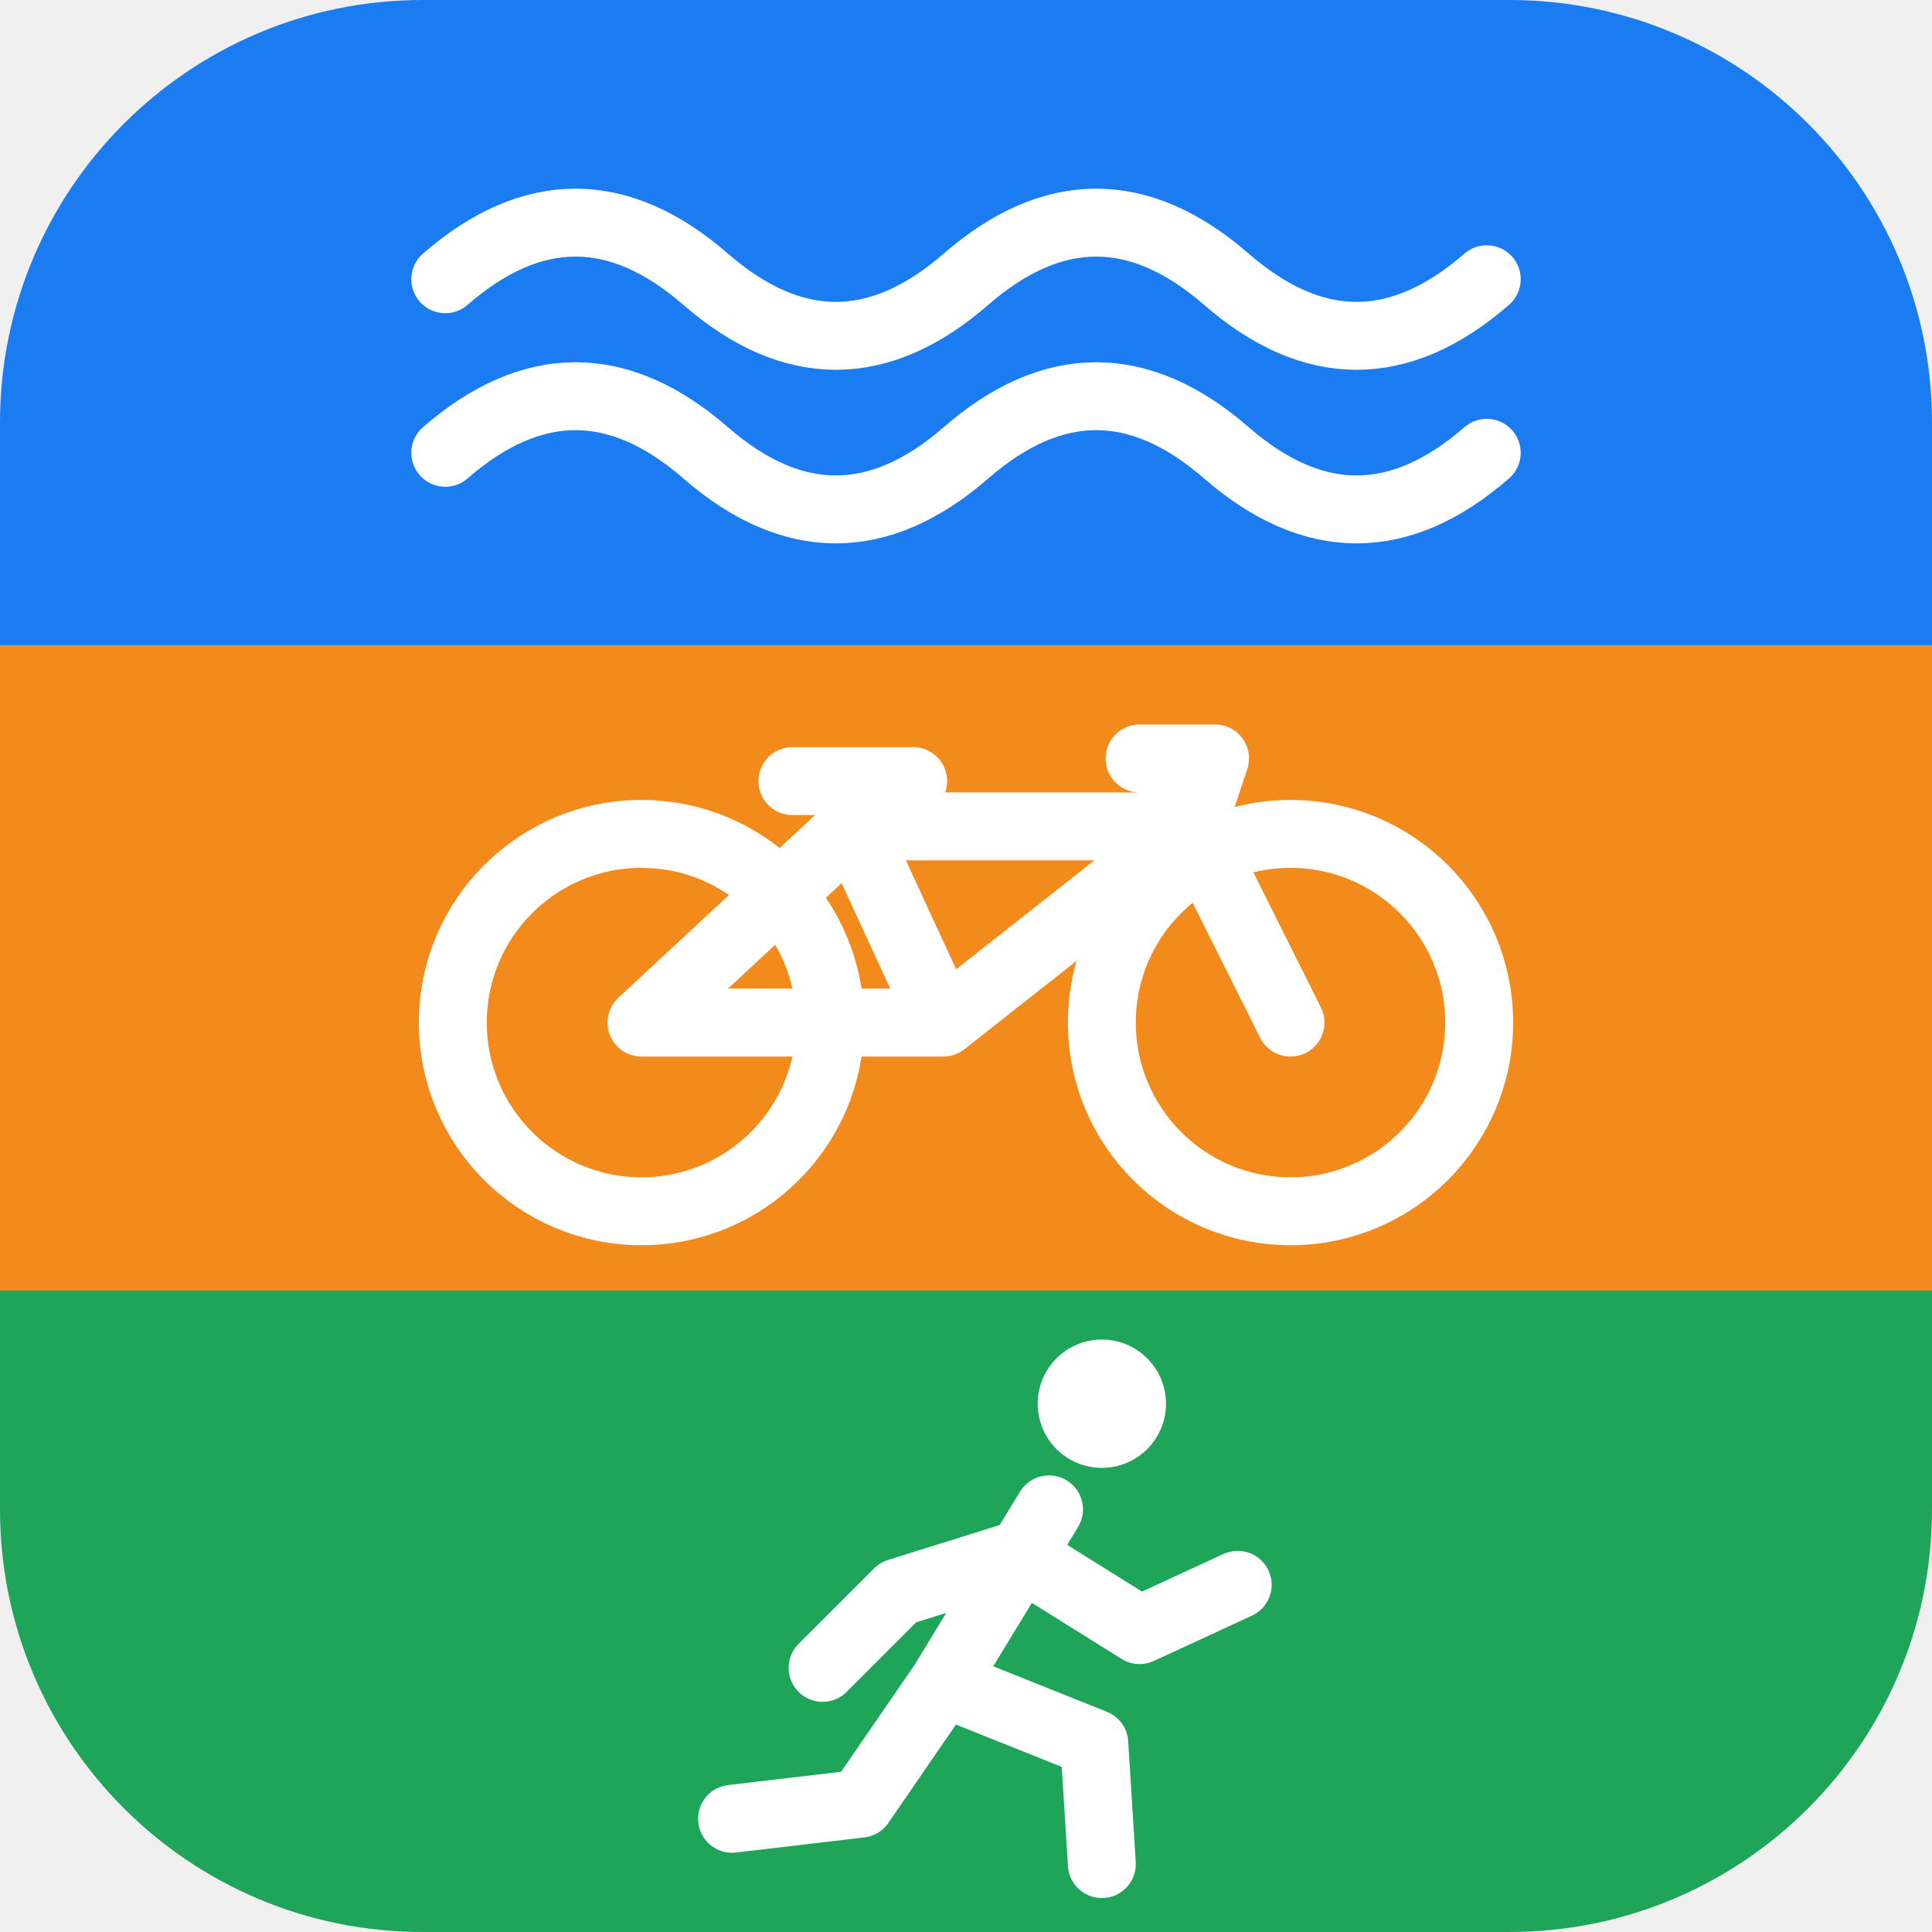
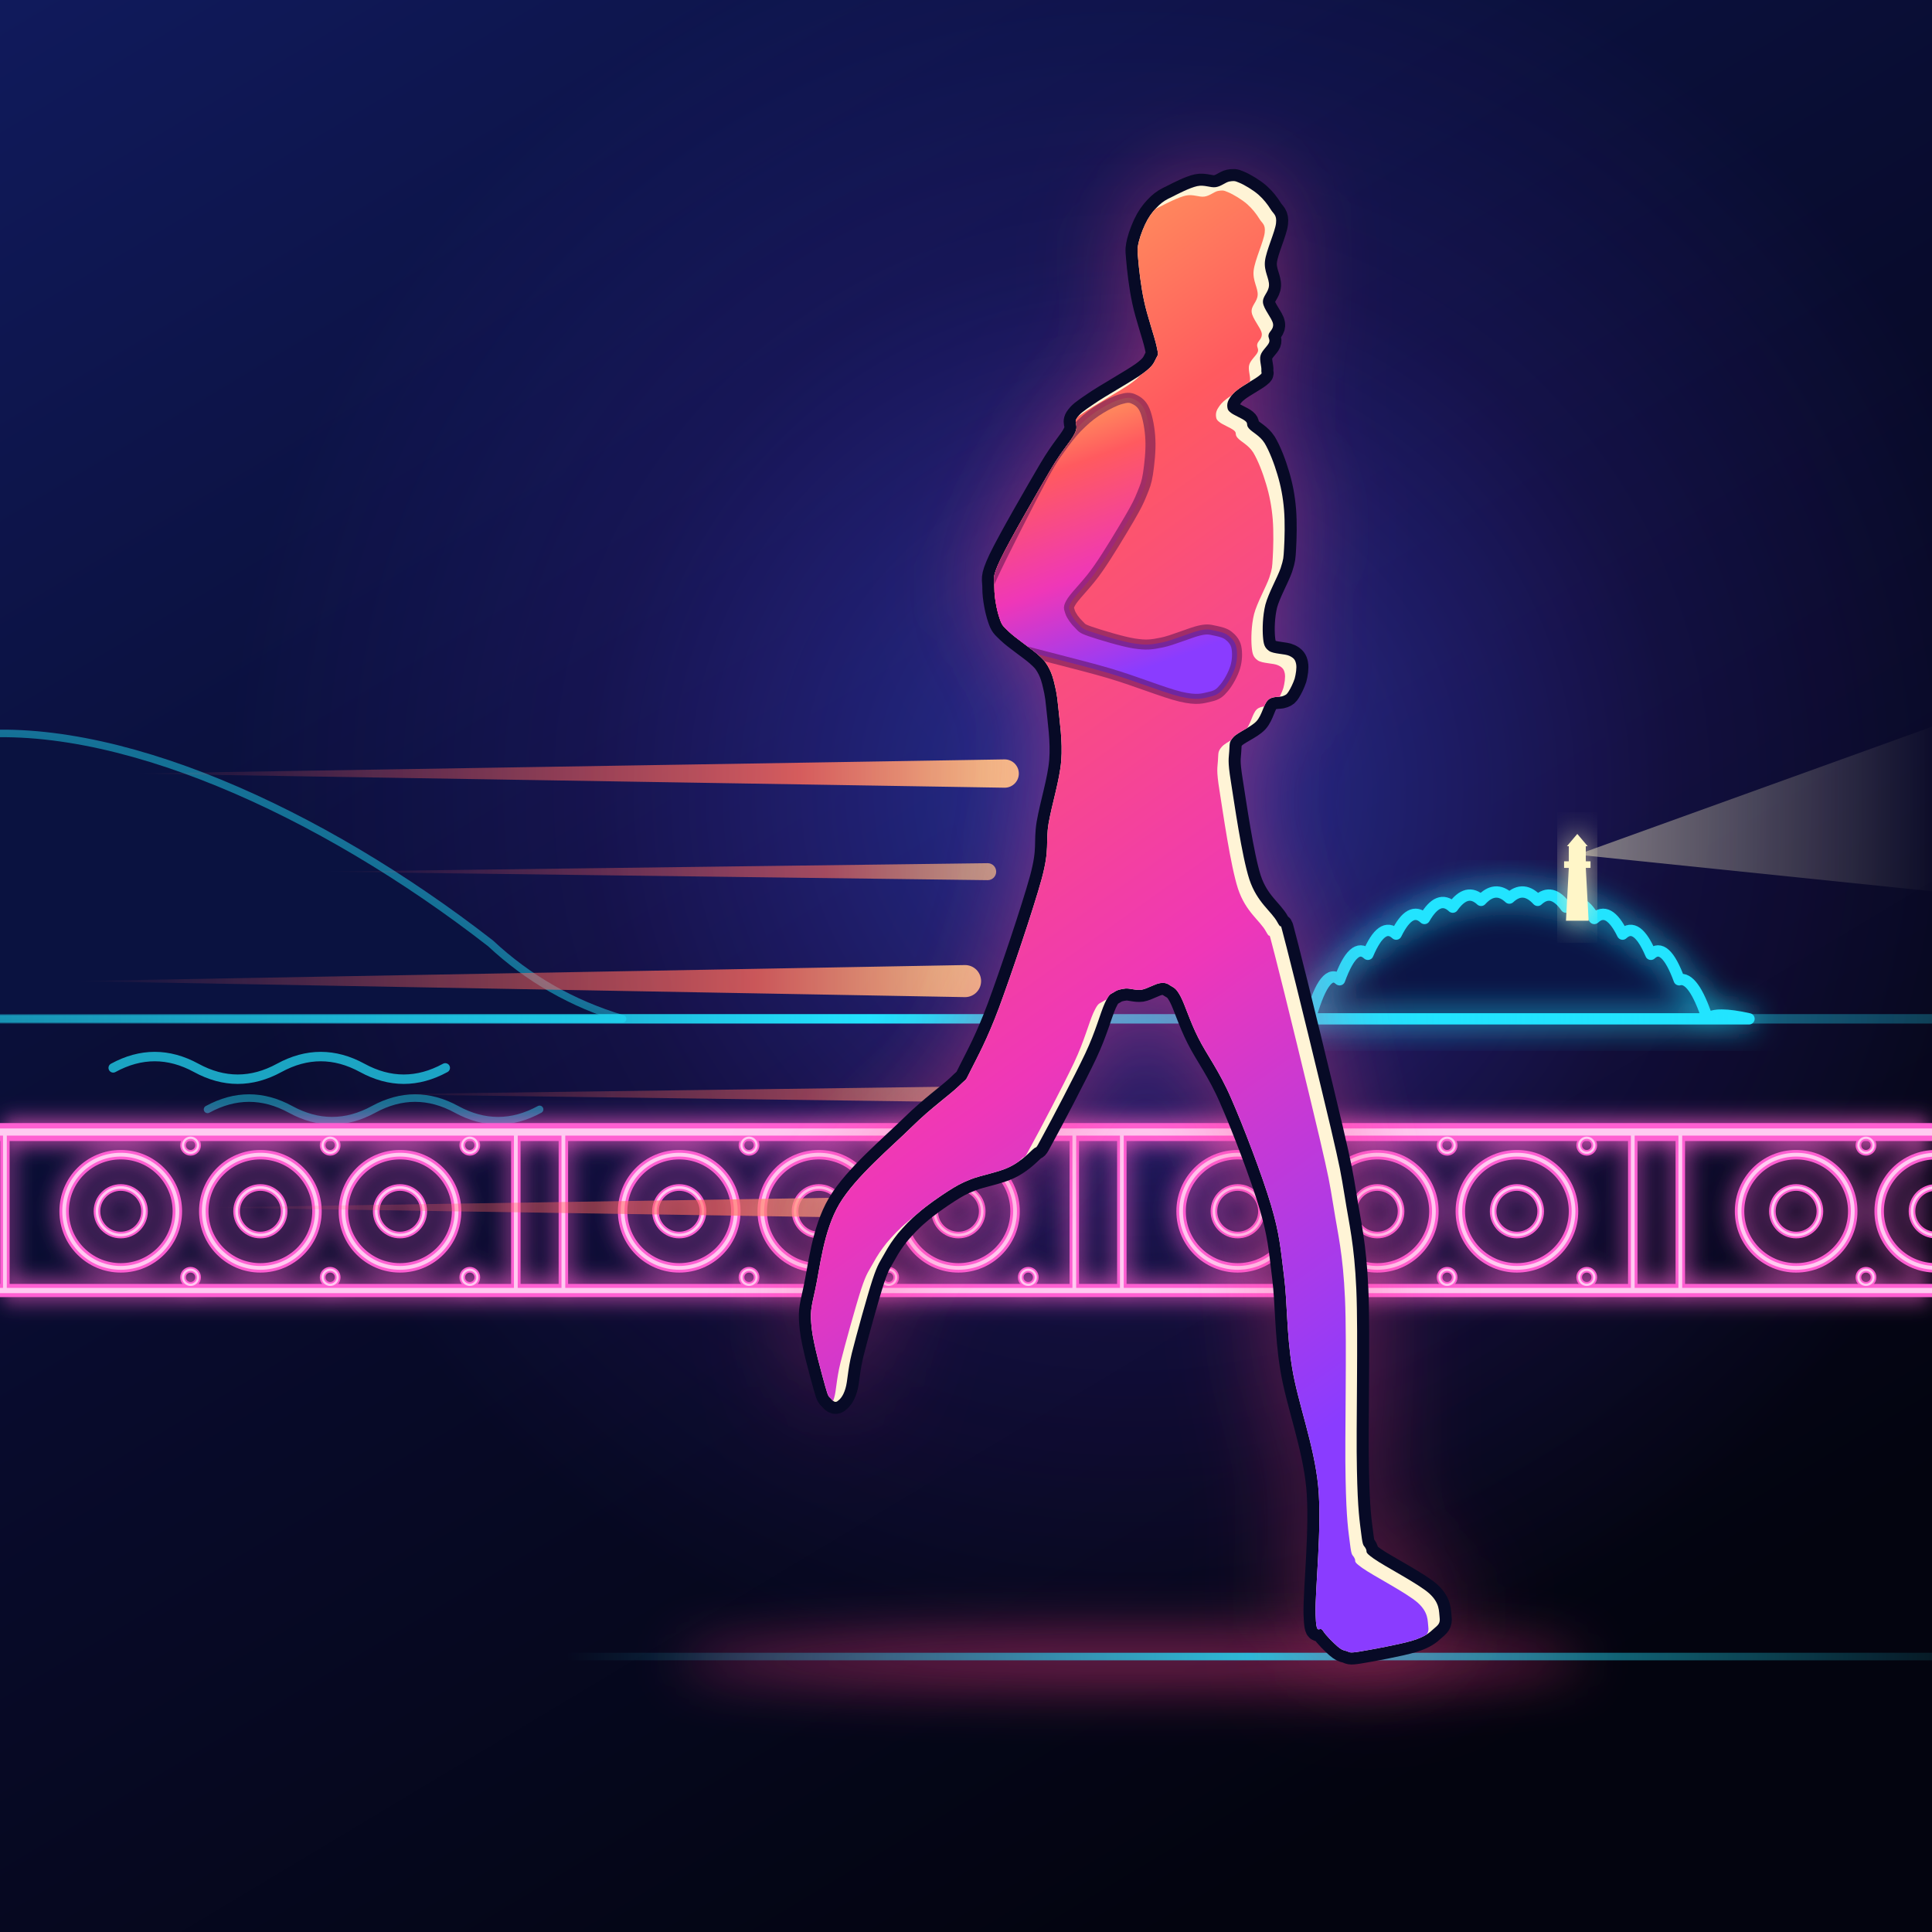
- <svg xmlns="http://www.w3.org/2000/svg" viewBox="0 0 512 512" width="512" height="512">
+ <svg xmlns="http://www.w3.org/2000/svg" viewBox="0 0 1024 1024" width="1024" height="1024">
  <defs>
-     <clipPath id="tile">
-       <rect width="512" height="512" rx="112" />
+     <clipPath id="silclip">
+       <path transform="translate(430 96) scale(1.064) translate(-339 -533)" d="M547.2,533.2C545.3,533.6 543.2,535.6 540.5,536.0C537.8,536.4 534.9,534.7 531.2,535.5C527.6,536.3 521.9,539.2 518.8,540.8C515.6,542.3 514.3,543.1 512.2,545.0C510.2,546.9 508.2,549.2 506.5,552.2C504.8,555.2 503.0,559.8 502.2,563.0C501.5,566.2 501.3,566.5 501.8,571.5C502.2,576.5 503.2,585.5 504.8,592.8C506.3,600.0 510.0,610.5 511.0,615.2C512.0,620.0 511.9,619.0 510.8,621.2C509.6,623.5 509.4,625.0 504.2,628.8C499.1,632.5 485.2,640.2 479.8,644.0C474.2,647.8 472.8,648.8 471.2,651.2C469.7,653.7 472.4,654.5 470.2,658.8C468.1,663.0 464.4,666.3 458.2,676.8C452.1,687.2 437.9,711.7 433.2,721.5C428.6,731.3 430.3,730.9 430.2,735.8C430.2,740.6 431.5,747.1 432.8,750.8C434.0,754.4 434.4,754.5 437.5,757.5C440.6,760.5 448.3,765.7 451.5,768.5C454.7,771.3 455.4,772.2 456.8,774.5C458.1,776.8 458.9,778.6 459.8,782.0C460.6,785.4 461.4,788.1 462.0,794.8C462.6,801.4 464.3,812.0 463.5,821.8C462.7,831.5 458.9,843.2 457.2,853.0C455.6,862.8 457.9,865.2 453.8,880.5C449.6,895.8 438.4,928.9 432.5,944.8C426.6,960.6 421.8,969.2 418.5,975.8C415.2,982.2 417.4,979.0 412.5,983.8C407.6,988.5 399.2,994.2 389.2,1004.0C379.3,1013.8 361.0,1029.0 353.0,1042.5C345.0,1056.0 343.3,1074.7 341.0,1085.0C338.7,1095.3 338.4,1096.4 339.2,1104.5C340.1,1112.6 344.4,1127.7 346.0,1133.5C347.6,1139.3 347.8,1138.3 348.8,1139.5C349.8,1140.7 350.8,1141.6 352.0,1140.8C353.2,1139.9 354.8,1138.5 356.0,1134.5C357.2,1130.5 357.0,1125.8 359.2,1116.8C361.5,1107.7 366.8,1088.5 369.5,1080.2C372.2,1072.0 373.4,1071.1 375.5,1067.2C377.6,1063.4 379.4,1060.7 382.2,1057.2C385.1,1053.8 388.4,1050.2 392.5,1046.8C396.6,1043.2 402.7,1039.0 407.0,1036.2C411.3,1033.5 413.4,1032.2 418.5,1030.2C423.6,1028.2 432.4,1026.7 437.5,1024.2C442.6,1021.8 446.5,1018.1 449.2,1015.5C452.0,1012.9 449.9,1016.8 454.2,1008.8C458.6,1000.8 470.3,978.5 475.5,967.5C480.7,956.5 482.9,947.6 485.2,942.5C487.6,937.4 488.0,938.2 489.8,937.0C491.5,935.8 493.2,935.5 495.5,935.2C497.8,935.0 500.6,936.2 503.5,935.8C506.4,935.3 510.3,932.8 512.8,932.5C515.2,932.2 516.3,932.6 518.0,933.8C519.7,934.9 520.7,934.9 523.0,939.2C525.3,943.6 527.5,951.3 531.8,959.8C536.0,968.2 542.2,976.1 548.2,990.0C554.3,1003.9 563.6,1028.2 568.0,1043.0C572.4,1057.8 572.8,1065.0 574.5,1078.5C576.2,1092.0 575.7,1106.6 578.5,1124.0C581.3,1141.4 589.5,1162.5 591.5,1183.0C593.5,1203.5 589.9,1234.8 590.2,1246.8C590.6,1258.8 592.0,1252.3 593.8,1255.0C595.5,1257.7 599.0,1261.0 601.0,1262.8C603.0,1264.5 603.7,1264.8 605.5,1265.2C607.3,1265.7 606.5,1266.4 612.0,1265.5C617.5,1264.6 632.3,1261.9 638.5,1260.0C644.7,1258.1 646.8,1256.2 649.0,1254.2C651.2,1252.3 652.4,1251.5 652.0,1248.5C651.6,1245.5 652.2,1241.4 646.8,1236.5C641.3,1231.6 624.5,1223.0 619.2,1219.2C614.0,1215.5 616.3,1216.2 615.2,1214.2C614.2,1212.2 613.8,1213.8 613.0,1207.2C612.2,1200.7 611.2,1195.4 610.8,1175.0C610.3,1154.6 611.5,1107.6 610.5,1085.0C609.5,1062.4 606.9,1052.6 604.8,1039.2C602.6,1025.9 602.6,1025.5 597.8,1004.8C592.9,984.0 580.2,931.8 575.8,914.8C571.3,897.7 574.3,907.9 571.2,902.2C568.2,896.6 561.1,892.5 557.2,880.8C553.4,869.0 549.7,842.6 548.0,832.0C546.3,821.4 547.0,820.7 547.2,817.0C547.5,813.3 547.0,812.5 549.2,810.0C551.5,807.5 557.9,805.1 560.8,802.0C563.6,798.9 564.3,793.6 566.5,791.5C568.7,789.4 572.3,790.2 574.0,789.5C575.7,788.8 575.8,788.7 576.8,787.2C577.7,785.8 579.1,783.0 579.8,780.8C580.4,778.5 580.9,775.4 580.5,773.5C580.1,771.6 579.5,770.6 577.2,769.5C575.0,768.4 569.2,768.6 567.0,767.0C564.8,765.4 564.3,763.8 564.0,760.0C563.7,756.2 563.8,749.7 565.2,744.0C566.7,738.3 571.2,730.4 572.8,725.8C574.3,721.1 574.2,720.8 574.5,716.0C574.8,711.2 575.0,702.9 574.5,696.8C574.0,690.6 572.9,684.8 571.2,679.2C569.6,673.7 567.1,667.3 564.8,663.5C562.4,659.7 558.6,658.1 557.0,656.2C555.4,654.4 556.8,653.8 555.2,652.5C553.7,651.2 549.2,649.5 547.8,648.2C546.2,647.0 546.3,646.0 546.2,644.8C546.2,643.5 546.6,642.3 547.5,641.0C548.4,639.7 549.1,638.6 551.5,636.8C553.9,634.9 560.0,631.6 562.0,630.0C564.0,628.4 563.1,629.0 563.2,627.2C563.4,625.5 562.1,622.0 562.8,619.8C563.4,617.5 566.3,615.2 567.0,613.5C567.7,611.8 566.4,611.1 566.8,609.5C567.1,607.9 569.5,606.7 569.0,604.0C568.5,601.3 564.3,596.7 564.0,593.5C563.7,590.3 566.8,588.5 567.0,585.0C567.2,581.5 564.4,577.9 565.0,572.8C565.6,567.6 570.0,558.3 570.5,554.0C571.0,549.7 569.2,549.4 567.8,547.0C566.3,544.6 564.3,542.0 561.8,539.8C559.2,537.5 554.7,534.8 552.2,533.8C549.8,532.7 549.2,532.9 547.2,533.2Z" />
    </clipPath>
+     <filter id="glow" x="-25%" y="-25%" width="150%" height="150%">
+       <feGaussianBlur stdDeviation="8" result="b" />
+       <feMerge>
+         <feMergeNode in="b" />
+         <feMergeNode in="SourceGraphic" />
+       </feMerge>
+     </filter>
+     <filter id="glowR" filterUnits="userSpaceOnUse" x="-50" y="500" width="1124" height="300">
+       <feGaussianBlur stdDeviation="6" result="b" />
+       <feMerge>
+         <feMergeNode in="b" />
+         <feMergeNode in="SourceGraphic" />
+       </feMerge>
+     </filter>
+     <linearGradient id="bg" x1="0" y1="0" x2=".6" y2="1">
+       <stop offset="0" stop-color="#101a5c" />
+       <stop offset=".55" stop-color="#080b2c" />
+       <stop offset="1" stop-color="#03040f" />
+     </linearGradient>
+     <radialGradient id="halo" cx="600" cy="420" r="480" gradientUnits="userSpaceOnUse">
+       <stop offset="0" stop-color="#3b5cff" stop-opacity=".5" />
+       <stop offset=".6" stop-color="#6a3cff" stop-opacity=".12" />
+       <stop offset="1" stop-color="#6a3cff" stop-opacity="0" />
+     </radialGradient>
+     <linearGradient id="body" x1="0" y1="0" x2=".3" y2="1">
+       <stop offset="0" stop-color="#ffc25a" />
+       <stop offset=".3" stop-color="#ff5a5f" />
+       <stop offset=".65" stop-color="#ef37b8" />
+       <stop offset="1" stop-color="#8a3cff" />
+     </linearGradient>
+     <linearGradient id="hline" gradientUnits="userSpaceOnUse" x1="0" y1="0" x2="1024" y2="0">
+       <stop offset="0" stop-color="#22e4ff" stop-opacity=".3" />
+       <stop offset=".45" stop-color="#22e4ff" />
+       <stop offset="1" stop-color="#22e4ff" stop-opacity=".25" />
+     </linearGradient>
+     <linearGradient id="beam" gradientUnits="userSpaceOnUse" x1="836" y1="0" x2="1030" y2="0">
+       <stop offset="0" stop-color="#fff6c8" stop-opacity=".85" />
+       <stop offset="1" stop-color="#fff6c8" stop-opacity="0" />
+     </linearGradient>
+     <linearGradient id="spd" x1="0" y1="0" x2="1" y2="0">
+       <stop offset="0" stop-color="#ff5a5f" stop-opacity="0" />
+       <stop offset=".75" stop-color="#ff6a5a" stop-opacity=".85" />
+       <stop offset="1" stop-color="#ffd08a" />
+     </linearGradient>
+     <linearGradient id="floor" gradientUnits="userSpaceOnUse" x1="300" y1="0" x2="1024" y2="0">
+       <stop offset="0" stop-color="#22e4ff" stop-opacity="0" />
+       <stop offset=".5" stop-color="#22e4ff" stop-opacity=".8" />
+       <stop offset="1" stop-color="#22e4ff" stop-opacity=".1" />
+     </linearGradient>
+     <filter id="floorblur" filterUnits="userSpaceOnUse" x="250" y="800" width="800" height="180">
+       <feGaussianBlur stdDeviation="14" />
+     </filter>
+     <filter id="soft" x="-40%" y="-40%" width="180%" height="180%">
+       <feGaussianBlur stdDeviation="26" />
+     </filter>
  </defs>
-   <g clip-path="url(#tile)">
-     <rect width="512" height="171" fill="#1a7cf0" />
-     <rect y="171" width="512" height="171" fill="#f28a1c" />
-     <rect y="342" width="512" height="170" fill="#1fa55a" />
-   </g>
-   <g fill="none" stroke="#fff" stroke-width="18" stroke-linecap="round" stroke-linejoin="round">
-     <path d="M118 74 q34.5 -30 69 0 t69 0 t69 0 t69 0" />
-     <path d="M118 120 q34.5 -30 69 0 t69 0 t69 0 t69 0" />
-     <g transform="translate(0 171)">
-       <circle cx="170" cy="100" r="50" />
-       <circle cx="342" cy="100" r="50" />
-       <path d="M170 100 L250 100 L226 48 Z M226 48 L316 48 L250 100 M316 48 L342 100 M302 30 L322 30 L316 48 M210 36 L242 36" />
-     </g>
-     <g transform="translate(0 342)">
-       <circle cx="292" cy="30" r="17" fill="#fff" stroke="none" />
-       <path d="M278 58 L250 104 M270 70 L302 90 L328 78 M270 70 L238 80 L218 100 M250 104 L290 120 L292 152 M250 104 L228 136 L194 140" />
+   <rect width="1024" height="1024" fill="url(#bg)" />
+   <rect width="1024" height="1024" fill="url(#halo)" />
+   <path d="M836,453 L1030,383 L1030,473 Z" fill="url(#beam)" opacity=".55" />
+   <path d="M-20,540 L-20,390 C60,380 170,430 260,500 Q290,528 330,540 Z" fill="#0a1240" />
+   <path d="M-20,540 L-20,390 C60,380 170,430 260,500 Q290,528 330,540 Z" fill="none" stroke="#22e4ff" stroke-width="4" stroke-opacity=".45" stroke-linejoin="round" />
+   <path d="M677.0,540 Q691.0,536.0 695.0,538.0 Q702.5,512.3 710.0,519.3 Q717.5,498.8 725.0,505.8 Q732.5,488.1 740.0,495.1 Q747.5,479.8 755.0,486.8 Q762.5,473.8 770.0,480.8 Q777.5,470.2 785.0,477.2 Q792.5,469.0 800.0,476.0 Q807.5,469.0 815.0,477.2 Q822.5,470.2 830.0,480.8 Q837.5,473.8 845.0,486.8 Q852.5,479.8 860.0,495.1 Q867.5,488.1 875.0,505.8 Q882.5,498.8 890.0,519.3 Q897.5,517.3 905.0,540.0 Q909.0,536.0 927.0,540 Z" fill="#0b1546" />
+   <path d="M677.0,540 Q691.0,536.0 695.0,538.0 Q702.5,512.3 710.0,519.3 Q717.5,498.8 725.0,505.8 Q732.5,488.1 740.0,495.1 Q747.5,479.8 755.0,486.8 Q762.5,473.8 770.0,480.8 Q777.5,470.2 785.0,477.2 Q792.5,469.0 800.0,476.0 Q807.5,469.0 815.0,477.2 Q822.5,470.2 830.0,480.8 Q837.5,473.8 845.0,486.8 Q852.5,479.8 860.0,495.1 Q867.5,488.1 875.0,505.8 Q882.5,498.8 890.0,519.3 Q897.5,517.3 905.0,540.0 Q909.0,536.0 927.0,540 Z" fill="none" stroke="#22e4ff" stroke-width="6" stroke-linejoin="round" filter="url(#glow)" />
+   <path d="M830,488 L831.5,460 L840.5,460 L842,488 Z M829,460 h14 v-3.5 h-14 Z M831.5,456.5 h9 v-8 h-9 Z M830.5,448.5 L836,442 L841.5,448.5 Z" fill="#fff6c8" filter="url(#glow)" />
+   <path d="M0,540 H1024" stroke="url(#hline)" stroke-width="5" />
+   <path d="M60,566 q 22,-12 44,0 t 44,0 t 44,0 t 44,0" fill="none" stroke="#22e4ff" stroke-width="5" stroke-linecap="round" opacity="0.7" />
+   <path d="M110,588 q 22,-12 44,0 t 44,0 t 44,0 t 44,0" fill="none" stroke="#22e4ff" stroke-width="4" stroke-linecap="round" opacity="0.45" />
+   <g filter="url(#glowR)">
+     <g fill="none" stroke="#ff5fd2" stroke-width="5" opacity="1" stroke-linecap="round">
+       <path d="M-10,600 H1040" stroke-width="9.5" />
+       <path d="M-10,684 H1040" stroke-width="7.0" />
+       <rect x="-22.6" y="600" width="25.2" height="84" fill="none" />
+       <circle cx="64.0" cy="642" r="30" />
+       <circle cx="64.0" cy="642" r="12.6" stroke-width="3.5" />
+       <circle cx="101.0" cy="607" r="4" stroke-width="3.0" />
+       <circle cx="101.0" cy="677" r="4" stroke-width="3.0" />
+       <circle cx="138.0" cy="642" r="30" />
+       <circle cx="138.0" cy="642" r="12.6" stroke-width="3.5" />
+       <circle cx="175.0" cy="607" r="4" stroke-width="3.0" />
+       <circle cx="175.0" cy="677" r="4" stroke-width="3.0" />
+       <circle cx="212.0" cy="642" r="30" />
+       <circle cx="212.0" cy="642" r="12.6" stroke-width="3.5" />
+       <circle cx="249.0" cy="607" r="4" stroke-width="3.0" />
+       <circle cx="249.0" cy="677" r="4" stroke-width="3.0" />
+       <rect x="273.4" y="600" width="25.2" height="84" fill="none" />
+       <circle cx="360.0" cy="642" r="30" />
+       <circle cx="360.0" cy="642" r="12.6" stroke-width="3.5" />
+       <circle cx="397.0" cy="607" r="4" stroke-width="3.0" />
+       <circle cx="397.0" cy="677" r="4" stroke-width="3.0" />
+       <circle cx="434.0" cy="642" r="30" />
+       <circle cx="434.0" cy="642" r="12.6" stroke-width="3.5" />
+       <circle cx="471.0" cy="607" r="4" stroke-width="3.0" />
+       <circle cx="471.0" cy="677" r="4" stroke-width="3.0" />
+       <circle cx="508.0" cy="642" r="30" />
+       <circle cx="508.0" cy="642" r="12.6" stroke-width="3.5" />
+       <circle cx="545.0" cy="607" r="4" stroke-width="3.0" />
+       <circle cx="545.0" cy="677" r="4" stroke-width="3.0" />
+       <rect x="569.4" y="600" width="25.2" height="84" fill="none" />
+       <circle cx="656.0" cy="642" r="30" />
+       <circle cx="656.0" cy="642" r="12.6" stroke-width="3.5" />
+       <circle cx="693.0" cy="607" r="4" stroke-width="3.0" />
+       <circle cx="693.0" cy="677" r="4" stroke-width="3.0" />
+       <circle cx="730.0" cy="642" r="30" />
+       <circle cx="730.0" cy="642" r="12.6" stroke-width="3.5" />
+       <circle cx="767.0" cy="607" r="4" stroke-width="3.0" />
+       <circle cx="767.0" cy="677" r="4" stroke-width="3.0" />
+       <circle cx="804.0" cy="642" r="30" />
+       <circle cx="804.0" cy="642" r="12.6" stroke-width="3.5" />
+       <circle cx="841.0" cy="607" r="4" stroke-width="3.0" />
+       <circle cx="841.0" cy="677" r="4" stroke-width="3.0" />
+       <rect x="865.4" y="600" width="25.2" height="84" fill="none" />
+       <circle cx="952.0" cy="642" r="30" />
+       <circle cx="952.0" cy="642" r="12.6" stroke-width="3.5" />
+       <circle cx="989.0" cy="607" r="4" stroke-width="3.0" />
+       <circle cx="989.0" cy="677" r="4" stroke-width="3.0" />
+       <circle cx="1026.0" cy="642" r="30" />
+       <circle cx="1026.0" cy="642" r="12.6" stroke-width="3.5" />
+       <circle cx="1063.0" cy="607" r="4" stroke-width="3.0" />
+       <circle cx="1063.0" cy="677" r="4" stroke-width="3.0" />
+       <circle cx="1100.0" cy="642" r="30" />
+       <circle cx="1100.0" cy="642" r="12.6" stroke-width="3.5" />
+       <circle cx="1137.0" cy="607" r="4" stroke-width="3.0" />
+       <circle cx="1137.0" cy="677" r="4" stroke-width="3.0" />
    </g>
  </g>
+   <g fill="none" stroke="#ffd6f4" stroke-width="2" opacity="0.9" stroke-linecap="round">
+     <path d="M-10,600 H1040" stroke-width="3.8" />
+     <path d="M-10,684 H1040" stroke-width="2.8" />
+     <rect x="-22.6" y="600" width="25.2" height="84" fill="none" />
+     <circle cx="64.0" cy="642" r="30" />
+     <circle cx="64.0" cy="642" r="12.6" stroke-width="1.4" />
+     <circle cx="101.0" cy="607" r="4" stroke-width="1.2" />
+     <circle cx="101.0" cy="677" r="4" stroke-width="1.2" />
+     <circle cx="138.0" cy="642" r="30" />
+     <circle cx="138.0" cy="642" r="12.6" stroke-width="1.4" />
+     <circle cx="175.0" cy="607" r="4" stroke-width="1.2" />
+     <circle cx="175.0" cy="677" r="4" stroke-width="1.2" />
+     <circle cx="212.0" cy="642" r="30" />
+     <circle cx="212.0" cy="642" r="12.6" stroke-width="1.4" />
+     <circle cx="249.0" cy="607" r="4" stroke-width="1.2" />
+     <circle cx="249.0" cy="677" r="4" stroke-width="1.2" />
+     <rect x="273.4" y="600" width="25.2" height="84" fill="none" />
+     <circle cx="360.0" cy="642" r="30" />
+     <circle cx="360.0" cy="642" r="12.6" stroke-width="1.4" />
+     <circle cx="397.0" cy="607" r="4" stroke-width="1.2" />
+     <circle cx="397.0" cy="677" r="4" stroke-width="1.2" />
+     <circle cx="434.0" cy="642" r="30" />
+     <circle cx="434.0" cy="642" r="12.6" stroke-width="1.4" />
+     <circle cx="471.0" cy="607" r="4" stroke-width="1.2" />
+     <circle cx="471.0" cy="677" r="4" stroke-width="1.2" />
+     <circle cx="508.0" cy="642" r="30" />
+     <circle cx="508.0" cy="642" r="12.6" stroke-width="1.4" />
+     <circle cx="545.0" cy="607" r="4" stroke-width="1.2" />
+     <circle cx="545.0" cy="677" r="4" stroke-width="1.2" />
+     <rect x="569.4" y="600" width="25.2" height="84" fill="none" />
+     <circle cx="656.0" cy="642" r="30" />
+     <circle cx="656.0" cy="642" r="12.6" stroke-width="1.4" />
+     <circle cx="693.0" cy="607" r="4" stroke-width="1.2" />
+     <circle cx="693.0" cy="677" r="4" stroke-width="1.2" />
+     <circle cx="730.0" cy="642" r="30" />
+     <circle cx="730.0" cy="642" r="12.6" stroke-width="1.4" />
+     <circle cx="767.0" cy="607" r="4" stroke-width="1.2" />
+     <circle cx="767.0" cy="677" r="4" stroke-width="1.2" />
+     <circle cx="804.0" cy="642" r="30" />
+     <circle cx="804.0" cy="642" r="12.6" stroke-width="1.4" />
+     <circle cx="841.0" cy="607" r="4" stroke-width="1.2" />
+     <circle cx="841.0" cy="677" r="4" stroke-width="1.2" />
+     <rect x="865.4" y="600" width="25.2" height="84" fill="none" />
+     <circle cx="952.0" cy="642" r="30" />
+     <circle cx="952.0" cy="642" r="12.6" stroke-width="1.4" />
+     <circle cx="989.0" cy="607" r="4" stroke-width="1.2" />
+     <circle cx="989.0" cy="677" r="4" stroke-width="1.2" />
+     <circle cx="1026.0" cy="642" r="30" />
+     <circle cx="1026.0" cy="642" r="12.6" stroke-width="1.4" />
+     <circle cx="1063.0" cy="607" r="4" stroke-width="1.2" />
+     <circle cx="1063.0" cy="677" r="4" stroke-width="1.2" />
+     <circle cx="1100.0" cy="642" r="30" />
+     <circle cx="1100.0" cy="642" r="12.6" stroke-width="1.4" />
+     <circle cx="1137.0" cy="607" r="4" stroke-width="1.2" />
+     <circle cx="1137.0" cy="677" r="4" stroke-width="1.2" />
+   </g>
+   <path d="M70,410 L532.5,402.5 A7.5,7.5 0 0 1 532.5,417.5 Z" fill="url(#spd)" opacity="0.95" />
+   <path d="M170,462 L523.5,457.5 A4.5,4.5 0 0 1 523.5,466.5 Z" fill="url(#spd)" opacity="0.7" />
+   <path d="M40,520 L511.5,511.5 A8.5,8.5 0 0 1 511.5,528.5 Z" fill="url(#spd)" opacity="0.9" />
+   <path d="M200,580 L501.0,576.0 A4.0,4.0 0 0 1 501.0,584.0 Z" fill="url(#spd)" opacity="0.6" />
+   <path d="M110,640 L464.5,634.5 A5.5,5.5 0 0 1 464.5,645.5 Z" fill="url(#spd)" opacity="0.75" />
+   <ellipse cx="600" cy="880" rx="240" ry="14" fill="#ff3d8b" opacity=".45" filter="url(#floorblur)" />
+   <path d="M300,878 H1024" stroke="url(#floor)" stroke-width="4" />
+   <path transform="translate(430 96) scale(1.064) translate(-339 -533)" d="M547.2,533.2C545.3,533.6 543.2,535.6 540.5,536.0C537.8,536.4 534.9,534.7 531.2,535.5C527.6,536.3 521.9,539.2 518.8,540.8C515.6,542.3 514.3,543.1 512.2,545.0C510.2,546.9 508.2,549.2 506.5,552.2C504.8,555.2 503.0,559.8 502.2,563.0C501.5,566.2 501.3,566.5 501.8,571.5C502.2,576.5 503.2,585.5 504.8,592.8C506.3,600.0 510.0,610.5 511.0,615.2C512.0,620.0 511.9,619.0 510.8,621.2C509.6,623.5 509.4,625.0 504.2,628.8C499.1,632.5 485.2,640.2 479.8,644.0C474.2,647.8 472.8,648.8 471.2,651.2C469.7,653.7 472.4,654.5 470.2,658.8C468.1,663.0 464.4,666.3 458.2,676.8C452.1,687.2 437.9,711.7 433.2,721.5C428.6,731.3 430.3,730.9 430.2,735.8C430.2,740.6 431.5,747.1 432.8,750.8C434.0,754.4 434.4,754.5 437.5,757.5C440.6,760.5 448.3,765.7 451.5,768.5C454.7,771.3 455.4,772.2 456.8,774.5C458.1,776.8 458.9,778.6 459.8,782.0C460.6,785.4 461.4,788.1 462.0,794.8C462.6,801.4 464.3,812.0 463.5,821.8C462.7,831.5 458.9,843.2 457.2,853.0C455.6,862.8 457.9,865.2 453.8,880.5C449.6,895.8 438.4,928.9 432.5,944.8C426.6,960.6 421.8,969.2 418.5,975.8C415.2,982.2 417.4,979.0 412.5,983.8C407.6,988.5 399.2,994.2 389.2,1004.0C379.3,1013.8 361.0,1029.0 353.0,1042.5C345.0,1056.0 343.3,1074.7 341.0,1085.0C338.7,1095.3 338.4,1096.4 339.2,1104.5C340.1,1112.6 344.4,1127.7 346.0,1133.5C347.6,1139.3 347.8,1138.3 348.8,1139.5C349.8,1140.7 350.8,1141.6 352.0,1140.8C353.2,1139.9 354.8,1138.5 356.0,1134.5C357.2,1130.5 357.0,1125.8 359.2,1116.8C361.5,1107.7 366.8,1088.5 369.5,1080.2C372.2,1072.0 373.4,1071.1 375.5,1067.2C377.6,1063.4 379.4,1060.7 382.2,1057.2C385.1,1053.8 388.4,1050.2 392.5,1046.8C396.6,1043.2 402.7,1039.0 407.0,1036.2C411.3,1033.5 413.4,1032.2 418.5,1030.2C423.6,1028.2 432.4,1026.7 437.5,1024.2C442.6,1021.8 446.5,1018.1 449.2,1015.5C452.0,1012.9 449.9,1016.8 454.2,1008.8C458.6,1000.8 470.3,978.5 475.5,967.5C480.7,956.5 482.9,947.6 485.2,942.5C487.6,937.4 488.0,938.2 489.8,937.0C491.5,935.8 493.2,935.5 495.5,935.2C497.8,935.0 500.6,936.2 503.5,935.8C506.4,935.3 510.3,932.8 512.8,932.5C515.2,932.2 516.3,932.6 518.0,933.8C519.7,934.9 520.7,934.9 523.0,939.2C525.3,943.6 527.5,951.3 531.8,959.8C536.0,968.2 542.2,976.1 548.2,990.0C554.3,1003.9 563.6,1028.2 568.0,1043.0C572.4,1057.8 572.8,1065.0 574.5,1078.5C576.2,1092.0 575.7,1106.6 578.5,1124.0C581.3,1141.4 589.5,1162.5 591.5,1183.0C593.5,1203.5 589.9,1234.8 590.2,1246.8C590.6,1258.8 592.0,1252.3 593.8,1255.0C595.5,1257.7 599.0,1261.0 601.0,1262.8C603.0,1264.5 603.7,1264.8 605.5,1265.2C607.3,1265.7 606.5,1266.4 612.0,1265.5C617.5,1264.6 632.3,1261.9 638.5,1260.0C644.7,1258.1 646.8,1256.2 649.0,1254.2C651.2,1252.3 652.4,1251.5 652.0,1248.5C651.6,1245.5 652.2,1241.4 646.8,1236.5C641.3,1231.6 624.5,1223.0 619.2,1219.2C614.0,1215.5 616.3,1216.2 615.2,1214.2C614.2,1212.2 613.8,1213.8 613.0,1207.2C612.2,1200.7 611.2,1195.4 610.8,1175.0C610.3,1154.6 611.5,1107.6 610.5,1085.0C609.5,1062.4 606.9,1052.6 604.8,1039.2C602.6,1025.9 602.6,1025.5 597.8,1004.8C592.9,984.0 580.2,931.8 575.8,914.8C571.3,897.7 574.3,907.9 571.2,902.2C568.2,896.6 561.1,892.5 557.2,880.8C553.4,869.0 549.7,842.6 548.0,832.0C546.3,821.4 547.0,820.7 547.2,817.0C547.5,813.3 547.0,812.5 549.2,810.0C551.5,807.5 557.9,805.1 560.8,802.0C563.6,798.9 564.3,793.6 566.5,791.5C568.7,789.4 572.3,790.2 574.0,789.5C575.7,788.8 575.8,788.7 576.8,787.2C577.7,785.8 579.1,783.0 579.8,780.8C580.4,778.5 580.9,775.4 580.5,773.5C580.1,771.6 579.5,770.6 577.2,769.5C575.0,768.4 569.2,768.6 567.0,767.0C564.8,765.4 564.3,763.8 564.0,760.0C563.7,756.2 563.8,749.7 565.2,744.0C566.7,738.3 571.2,730.4 572.8,725.8C574.3,721.1 574.2,720.8 574.5,716.0C574.8,711.2 575.0,702.9 574.5,696.8C574.0,690.6 572.9,684.8 571.2,679.2C569.6,673.7 567.1,667.3 564.8,663.5C562.4,659.7 558.6,658.1 557.0,656.2C555.4,654.4 556.8,653.8 555.2,652.5C553.7,651.2 549.2,649.5 547.8,648.2C546.2,647.0 546.3,646.0 546.2,644.8C546.2,643.5 546.6,642.3 547.5,641.0C548.4,639.7 549.1,638.6 551.5,636.8C553.9,634.9 560.0,631.6 562.0,630.0C564.0,628.4 563.1,629.0 563.2,627.2C563.4,625.5 562.1,622.0 562.8,619.8C563.4,617.5 566.3,615.2 567.0,613.5C567.7,611.8 566.4,611.1 566.8,609.5C567.1,607.9 569.5,606.7 569.0,604.0C568.5,601.3 564.3,596.7 564.0,593.5C563.7,590.3 566.8,588.5 567.0,585.0C567.2,581.5 564.4,577.9 565.0,572.8C565.6,567.6 570.0,558.3 570.5,554.0C571.0,549.7 569.2,549.4 567.8,547.0C566.3,544.6 564.3,542.0 561.8,539.8C559.2,537.5 554.7,534.8 552.2,533.8C549.8,532.7 549.2,532.9 547.2,533.2Z" fill="#ff3d8b" opacity=".55" filter="url(#soft)" />
+   <path transform="translate(430 96) scale(1.064) translate(-339 -533)" d="M547.2,533.2C545.3,533.6 543.2,535.6 540.5,536.0C537.8,536.4 534.9,534.7 531.2,535.5C527.6,536.3 521.9,539.2 518.8,540.8C515.6,542.3 514.3,543.1 512.2,545.0C510.2,546.9 508.2,549.2 506.5,552.2C504.8,555.2 503.0,559.8 502.2,563.0C501.5,566.2 501.3,566.5 501.8,571.5C502.2,576.5 503.2,585.5 504.8,592.8C506.3,600.0 510.0,610.5 511.0,615.2C512.0,620.0 511.9,619.0 510.8,621.2C509.6,623.5 509.4,625.0 504.2,628.8C499.1,632.5 485.2,640.2 479.8,644.0C474.2,647.8 472.8,648.8 471.2,651.2C469.7,653.7 472.4,654.5 470.2,658.8C468.1,663.0 464.4,666.3 458.2,676.8C452.1,687.2 437.9,711.7 433.2,721.5C428.6,731.3 430.3,730.9 430.2,735.8C430.2,740.6 431.5,747.1 432.8,750.8C434.0,754.4 434.4,754.5 437.5,757.5C440.6,760.5 448.3,765.7 451.5,768.5C454.7,771.3 455.4,772.2 456.8,774.5C458.1,776.8 458.9,778.6 459.8,782.0C460.6,785.4 461.4,788.1 462.0,794.8C462.6,801.4 464.3,812.0 463.5,821.8C462.7,831.5 458.9,843.2 457.2,853.0C455.6,862.8 457.9,865.2 453.8,880.5C449.6,895.8 438.4,928.9 432.5,944.8C426.6,960.6 421.8,969.2 418.5,975.8C415.2,982.2 417.4,979.0 412.5,983.8C407.6,988.5 399.2,994.2 389.2,1004.0C379.3,1013.8 361.0,1029.0 353.0,1042.5C345.0,1056.0 343.3,1074.7 341.0,1085.0C338.7,1095.3 338.4,1096.4 339.2,1104.5C340.1,1112.6 344.4,1127.7 346.0,1133.5C347.6,1139.3 347.8,1138.3 348.8,1139.5C349.8,1140.7 350.8,1141.6 352.0,1140.8C353.2,1139.9 354.8,1138.5 356.0,1134.5C357.2,1130.5 357.0,1125.8 359.2,1116.8C361.5,1107.7 366.8,1088.5 369.5,1080.2C372.2,1072.0 373.4,1071.1 375.5,1067.2C377.6,1063.4 379.4,1060.7 382.2,1057.2C385.1,1053.8 388.4,1050.2 392.5,1046.8C396.6,1043.2 402.7,1039.0 407.0,1036.2C411.3,1033.5 413.4,1032.2 418.5,1030.2C423.6,1028.2 432.4,1026.7 437.5,1024.2C442.6,1021.8 446.5,1018.1 449.2,1015.5C452.0,1012.9 449.9,1016.8 454.2,1008.8C458.6,1000.8 470.3,978.5 475.5,967.5C480.7,956.5 482.9,947.6 485.2,942.5C487.6,937.4 488.0,938.2 489.8,937.0C491.5,935.8 493.2,935.5 495.5,935.2C497.8,935.0 500.6,936.2 503.5,935.8C506.4,935.3 510.3,932.8 512.8,932.5C515.2,932.2 516.3,932.6 518.0,933.8C519.7,934.9 520.7,934.9 523.0,939.2C525.3,943.6 527.5,951.3 531.8,959.8C536.0,968.2 542.2,976.1 548.2,990.0C554.3,1003.9 563.6,1028.2 568.0,1043.0C572.4,1057.8 572.8,1065.0 574.5,1078.5C576.2,1092.0 575.7,1106.6 578.5,1124.0C581.3,1141.4 589.5,1162.5 591.5,1183.0C593.5,1203.5 589.9,1234.8 590.2,1246.8C590.6,1258.8 592.0,1252.3 593.8,1255.0C595.5,1257.7 599.0,1261.0 601.0,1262.8C603.0,1264.5 603.7,1264.8 605.5,1265.2C607.3,1265.7 606.5,1266.4 612.0,1265.5C617.5,1264.6 632.3,1261.9 638.5,1260.0C644.7,1258.1 646.8,1256.2 649.0,1254.2C651.2,1252.3 652.4,1251.5 652.0,1248.5C651.6,1245.5 652.2,1241.4 646.8,1236.5C641.3,1231.6 624.5,1223.0 619.2,1219.2C614.0,1215.5 616.3,1216.2 615.2,1214.2C614.2,1212.2 613.8,1213.8 613.0,1207.2C612.2,1200.7 611.2,1195.4 610.8,1175.0C610.3,1154.6 611.5,1107.6 610.5,1085.0C609.5,1062.4 606.9,1052.6 604.8,1039.2C602.6,1025.9 602.6,1025.5 597.8,1004.8C592.9,984.0 580.2,931.8 575.8,914.8C571.3,897.7 574.3,907.9 571.2,902.2C568.2,896.6 561.1,892.5 557.2,880.8C553.4,869.0 549.7,842.6 548.0,832.0C546.3,821.4 547.0,820.7 547.2,817.0C547.5,813.3 547.0,812.5 549.2,810.0C551.5,807.5 557.9,805.1 560.8,802.0C563.6,798.9 564.3,793.6 566.5,791.5C568.7,789.4 572.3,790.2 574.0,789.5C575.7,788.8 575.8,788.7 576.8,787.2C577.7,785.8 579.1,783.0 579.8,780.8C580.4,778.5 580.9,775.4 580.5,773.5C580.1,771.6 579.5,770.6 577.2,769.5C575.0,768.4 569.2,768.6 567.0,767.0C564.8,765.4 564.3,763.8 564.0,760.0C563.7,756.2 563.8,749.7 565.2,744.0C566.7,738.3 571.2,730.4 572.8,725.8C574.3,721.1 574.2,720.8 574.5,716.0C574.8,711.2 575.0,702.9 574.5,696.8C574.0,690.6 572.9,684.8 571.2,679.2C569.6,673.7 567.1,667.3 564.8,663.5C562.4,659.7 558.6,658.1 557.0,656.2C555.4,654.4 556.8,653.8 555.2,652.5C553.7,651.2 549.2,649.5 547.8,648.2C546.2,647.0 546.3,646.0 546.2,644.8C546.2,643.5 546.6,642.3 547.5,641.0C548.4,639.7 549.1,638.6 551.5,636.8C553.9,634.9 560.0,631.6 562.0,630.0C564.0,628.4 563.1,629.0 563.2,627.2C563.4,625.5 562.1,622.0 562.8,619.8C563.4,617.5 566.3,615.2 567.0,613.5C567.7,611.8 566.4,611.1 566.8,609.5C567.1,607.9 569.5,606.7 569.0,604.0C568.5,601.3 564.3,596.7 564.0,593.5C563.7,590.3 566.8,588.5 567.0,585.0C567.2,581.5 564.4,577.9 565.0,572.8C565.6,567.6 570.0,558.3 570.5,554.0C571.0,549.7 569.2,549.4 567.8,547.0C566.3,544.6 564.3,542.0 561.8,539.8C559.2,537.5 554.7,534.8 552.2,533.8C549.8,532.7 549.2,532.9 547.2,533.2Z" fill="none" stroke="#070a26" stroke-width="12" stroke-linejoin="round" />
+   <path transform="translate(430 96) scale(1.064) translate(-339 -533)" d="M547.2,533.2C545.3,533.6 543.2,535.6 540.5,536.0C537.8,536.4 534.9,534.7 531.2,535.5C527.6,536.3 521.9,539.2 518.8,540.8C515.6,542.3 514.3,543.1 512.2,545.0C510.2,546.9 508.2,549.2 506.5,552.2C504.8,555.2 503.0,559.8 502.2,563.0C501.5,566.2 501.3,566.5 501.8,571.5C502.2,576.5 503.2,585.5 504.8,592.8C506.3,600.0 510.0,610.5 511.0,615.2C512.0,620.0 511.9,619.0 510.8,621.2C509.6,623.5 509.4,625.0 504.2,628.8C499.1,632.5 485.2,640.2 479.8,644.0C474.2,647.8 472.8,648.8 471.2,651.2C469.7,653.7 472.4,654.5 470.2,658.8C468.1,663.0 464.4,666.3 458.2,676.8C452.1,687.2 437.9,711.7 433.2,721.5C428.6,731.3 430.3,730.9 430.2,735.8C430.2,740.6 431.5,747.1 432.8,750.8C434.0,754.4 434.4,754.5 437.5,757.5C440.6,760.5 448.3,765.7 451.5,768.5C454.7,771.3 455.4,772.2 456.8,774.5C458.1,776.8 458.9,778.6 459.8,782.0C460.6,785.4 461.4,788.1 462.0,794.8C462.6,801.4 464.3,812.0 463.5,821.8C462.7,831.5 458.9,843.2 457.2,853.0C455.6,862.8 457.9,865.2 453.8,880.5C449.6,895.8 438.4,928.9 432.5,944.8C426.6,960.6 421.8,969.2 418.5,975.8C415.2,982.2 417.4,979.0 412.5,983.8C407.6,988.5 399.2,994.2 389.2,1004.0C379.3,1013.8 361.0,1029.0 353.0,1042.5C345.0,1056.0 343.3,1074.7 341.0,1085.0C338.7,1095.3 338.4,1096.4 339.2,1104.5C340.1,1112.6 344.4,1127.7 346.0,1133.5C347.6,1139.3 347.8,1138.3 348.8,1139.5C349.8,1140.7 350.8,1141.6 352.0,1140.8C353.2,1139.9 354.8,1138.5 356.0,1134.5C357.2,1130.5 357.0,1125.8 359.2,1116.8C361.5,1107.7 366.8,1088.5 369.5,1080.2C372.2,1072.0 373.4,1071.1 375.5,1067.2C377.6,1063.4 379.4,1060.7 382.2,1057.2C385.1,1053.8 388.4,1050.2 392.5,1046.8C396.6,1043.2 402.7,1039.0 407.0,1036.2C411.3,1033.5 413.4,1032.2 418.5,1030.2C423.6,1028.2 432.4,1026.7 437.5,1024.2C442.6,1021.8 446.5,1018.1 449.2,1015.5C452.0,1012.9 449.9,1016.8 454.2,1008.8C458.6,1000.8 470.3,978.5 475.5,967.5C480.7,956.5 482.9,947.6 485.2,942.5C487.6,937.4 488.0,938.2 489.8,937.0C491.5,935.8 493.2,935.5 495.5,935.2C497.8,935.0 500.6,936.2 503.5,935.8C506.4,935.3 510.3,932.8 512.8,932.5C515.2,932.2 516.3,932.6 518.0,933.8C519.7,934.9 520.7,934.9 523.0,939.2C525.3,943.6 527.5,951.3 531.8,959.8C536.0,968.2 542.2,976.1 548.2,990.0C554.3,1003.9 563.6,1028.2 568.0,1043.0C572.4,1057.8 572.8,1065.0 574.5,1078.5C576.2,1092.0 575.7,1106.6 578.5,1124.0C581.3,1141.4 589.5,1162.5 591.5,1183.0C593.5,1203.5 589.9,1234.8 590.2,1246.8C590.6,1258.8 592.0,1252.3 593.8,1255.0C595.5,1257.7 599.0,1261.0 601.0,1262.8C603.0,1264.5 603.7,1264.8 605.5,1265.2C607.3,1265.7 606.5,1266.4 612.0,1265.5C617.5,1264.6 632.3,1261.9 638.5,1260.0C644.7,1258.1 646.8,1256.2 649.0,1254.2C651.2,1252.3 652.4,1251.5 652.0,1248.5C651.6,1245.5 652.2,1241.4 646.8,1236.5C641.3,1231.6 624.5,1223.0 619.2,1219.2C614.0,1215.5 616.3,1216.2 615.2,1214.2C614.2,1212.2 613.8,1213.8 613.0,1207.2C612.2,1200.7 611.2,1195.4 610.8,1175.0C610.3,1154.6 611.5,1107.6 610.5,1085.0C609.5,1062.4 606.9,1052.6 604.8,1039.2C602.6,1025.9 602.6,1025.5 597.8,1004.8C592.9,984.0 580.2,931.8 575.8,914.8C571.3,897.7 574.3,907.9 571.2,902.2C568.2,896.6 561.1,892.5 557.2,880.8C553.4,869.0 549.7,842.6 548.0,832.0C546.3,821.4 547.0,820.7 547.2,817.0C547.5,813.3 547.0,812.5 549.2,810.0C551.5,807.5 557.9,805.1 560.8,802.0C563.6,798.9 564.3,793.6 566.5,791.5C568.7,789.4 572.3,790.2 574.0,789.5C575.7,788.8 575.8,788.7 576.8,787.2C577.7,785.8 579.1,783.0 579.8,780.8C580.4,778.5 580.9,775.4 580.5,773.5C580.1,771.6 579.5,770.6 577.2,769.5C575.0,768.4 569.2,768.6 567.0,767.0C564.8,765.4 564.3,763.8 564.0,760.0C563.7,756.2 563.8,749.7 565.2,744.0C566.7,738.3 571.2,730.4 572.8,725.8C574.3,721.1 574.2,720.8 574.5,716.0C574.8,711.2 575.0,702.9 574.5,696.8C574.0,690.6 572.9,684.8 571.2,679.2C569.6,673.7 567.1,667.3 564.8,663.5C562.4,659.7 558.6,658.1 557.0,656.2C555.4,654.4 556.8,653.8 555.2,652.5C553.7,651.2 549.2,649.5 547.8,648.2C546.2,647.0 546.3,646.0 546.2,644.8C546.2,643.5 546.6,642.3 547.5,641.0C548.4,639.7 549.1,638.6 551.5,636.8C553.9,634.9 560.0,631.6 562.0,630.0C564.0,628.4 563.1,629.0 563.2,627.2C563.4,625.5 562.1,622.0 562.8,619.8C563.4,617.5 566.3,615.2 567.0,613.5C567.7,611.8 566.4,611.1 566.8,609.5C567.1,607.9 569.5,606.7 569.0,604.0C568.5,601.3 564.3,596.7 564.0,593.5C563.7,590.3 566.8,588.5 567.0,585.0C567.2,581.5 564.4,577.9 565.0,572.8C565.6,567.6 570.0,558.3 570.5,554.0C571.0,549.7 569.2,549.4 567.8,547.0C566.3,544.6 564.3,542.0 561.8,539.8C559.2,537.5 554.7,534.8 552.2,533.8C549.8,532.7 549.2,532.9 547.2,533.2Z" fill="#fff4d6" />
+   <g clip-path="url(#silclip)">
+     <path transform="translate(-6 5) translate(430 96) scale(1.064) translate(-339 -533)" d="M547.2,533.2C545.3,533.6 543.2,535.6 540.5,536.0C537.8,536.4 534.9,534.7 531.2,535.5C527.6,536.3 521.9,539.2 518.8,540.8C515.6,542.3 514.3,543.1 512.2,545.0C510.2,546.9 508.2,549.2 506.5,552.2C504.8,555.2 503.0,559.8 502.2,563.0C501.5,566.2 501.3,566.5 501.8,571.5C502.2,576.5 503.2,585.5 504.8,592.8C506.3,600.0 510.0,610.5 511.0,615.2C512.0,620.0 511.9,619.0 510.8,621.2C509.6,623.5 509.4,625.0 504.2,628.8C499.1,632.5 485.2,640.2 479.8,644.0C474.2,647.8 472.8,648.8 471.2,651.2C469.7,653.7 472.4,654.5 470.2,658.8C468.1,663.0 464.4,666.3 458.2,676.8C452.1,687.2 437.9,711.7 433.2,721.5C428.6,731.3 430.3,730.9 430.2,735.8C430.2,740.6 431.5,747.1 432.8,750.8C434.0,754.4 434.4,754.5 437.5,757.5C440.6,760.5 448.3,765.7 451.5,768.5C454.7,771.3 455.4,772.2 456.8,774.5C458.1,776.8 458.9,778.6 459.8,782.0C460.6,785.4 461.4,788.1 462.0,794.8C462.6,801.4 464.3,812.0 463.5,821.8C462.7,831.5 458.9,843.2 457.2,853.0C455.6,862.8 457.9,865.2 453.8,880.5C449.6,895.8 438.4,928.9 432.5,944.8C426.6,960.6 421.8,969.2 418.5,975.8C415.2,982.2 417.4,979.0 412.5,983.8C407.6,988.5 399.2,994.2 389.2,1004.0C379.3,1013.8 361.0,1029.0 353.0,1042.5C345.0,1056.0 343.3,1074.7 341.0,1085.0C338.7,1095.3 338.4,1096.4 339.2,1104.5C340.1,1112.6 344.4,1127.7 346.0,1133.5C347.6,1139.3 347.8,1138.3 348.8,1139.5C349.8,1140.7 350.8,1141.6 352.0,1140.8C353.2,1139.9 354.8,1138.5 356.0,1134.5C357.2,1130.5 357.0,1125.8 359.2,1116.8C361.5,1107.7 366.8,1088.5 369.5,1080.2C372.2,1072.0 373.4,1071.1 375.5,1067.2C377.6,1063.4 379.4,1060.7 382.2,1057.2C385.1,1053.8 388.4,1050.2 392.5,1046.8C396.6,1043.2 402.7,1039.0 407.0,1036.2C411.3,1033.5 413.4,1032.2 418.5,1030.2C423.6,1028.2 432.4,1026.7 437.5,1024.2C442.6,1021.8 446.5,1018.1 449.2,1015.5C452.0,1012.9 449.9,1016.8 454.2,1008.8C458.6,1000.8 470.3,978.5 475.5,967.5C480.7,956.5 482.9,947.6 485.2,942.5C487.6,937.4 488.0,938.2 489.8,937.0C491.5,935.8 493.2,935.5 495.5,935.2C497.8,935.0 500.6,936.2 503.5,935.8C506.4,935.3 510.3,932.8 512.8,932.5C515.2,932.2 516.3,932.6 518.0,933.8C519.7,934.9 520.7,934.9 523.0,939.2C525.3,943.6 527.5,951.3 531.8,959.8C536.0,968.2 542.2,976.1 548.2,990.0C554.3,1003.9 563.6,1028.2 568.0,1043.0C572.4,1057.8 572.8,1065.0 574.5,1078.5C576.2,1092.0 575.7,1106.6 578.5,1124.0C581.3,1141.4 589.5,1162.5 591.5,1183.0C593.5,1203.5 589.9,1234.8 590.2,1246.8C590.6,1258.8 592.0,1252.3 593.8,1255.0C595.5,1257.7 599.0,1261.0 601.0,1262.8C603.0,1264.5 603.7,1264.8 605.5,1265.2C607.3,1265.7 606.5,1266.4 612.0,1265.5C617.5,1264.6 632.3,1261.9 638.5,1260.0C644.7,1258.1 646.8,1256.2 649.0,1254.2C651.2,1252.3 652.4,1251.5 652.0,1248.5C651.6,1245.5 652.2,1241.4 646.8,1236.5C641.3,1231.6 624.5,1223.0 619.2,1219.2C614.0,1215.5 616.3,1216.2 615.2,1214.2C614.2,1212.2 613.8,1213.8 613.0,1207.2C612.2,1200.7 611.2,1195.4 610.8,1175.0C610.3,1154.6 611.5,1107.6 610.5,1085.0C609.5,1062.4 606.9,1052.6 604.8,1039.2C602.6,1025.9 602.6,1025.5 597.8,1004.8C592.9,984.0 580.2,931.8 575.8,914.8C571.3,897.7 574.3,907.9 571.2,902.2C568.2,896.6 561.1,892.5 557.2,880.8C553.4,869.0 549.7,842.6 548.0,832.0C546.3,821.4 547.0,820.7 547.2,817.0C547.5,813.3 547.0,812.5 549.2,810.0C551.5,807.5 557.9,805.1 560.8,802.0C563.6,798.9 564.3,793.6 566.5,791.5C568.7,789.4 572.3,790.2 574.0,789.5C575.7,788.8 575.8,788.7 576.8,787.2C577.7,785.8 579.1,783.0 579.8,780.8C580.4,778.5 580.9,775.4 580.5,773.5C580.1,771.6 579.5,770.6 577.2,769.5C575.0,768.4 569.2,768.6 567.0,767.0C564.8,765.4 564.3,763.8 564.0,760.0C563.7,756.2 563.8,749.7 565.2,744.0C566.7,738.3 571.2,730.4 572.8,725.8C574.3,721.1 574.2,720.8 574.5,716.0C574.8,711.2 575.0,702.9 574.5,696.8C574.0,690.6 572.9,684.8 571.2,679.2C569.6,673.7 567.1,667.3 564.8,663.5C562.4,659.7 558.6,658.1 557.0,656.2C555.4,654.4 556.8,653.8 555.2,652.5C553.7,651.2 549.2,649.5 547.8,648.2C546.2,647.0 546.3,646.0 546.2,644.8C546.2,643.5 546.6,642.3 547.5,641.0C548.4,639.7 549.1,638.6 551.5,636.8C553.9,634.9 560.0,631.6 562.0,630.0C564.0,628.4 563.1,629.0 563.2,627.2C563.4,625.5 562.1,622.0 562.8,619.8C563.4,617.5 566.3,615.2 567.0,613.5C567.7,611.8 566.4,611.1 566.8,609.5C567.1,607.9 569.5,606.7 569.0,604.0C568.5,601.3 564.3,596.7 564.0,593.5C563.7,590.3 566.8,588.5 567.0,585.0C567.2,581.5 564.4,577.9 565.0,572.8C565.6,567.6 570.0,558.3 570.5,554.0C571.0,549.7 569.2,549.4 567.8,547.0C566.3,544.6 564.3,542.0 561.8,539.8C559.2,537.5 554.7,534.8 552.2,533.8C549.8,532.7 549.2,532.9 547.2,533.2Z" fill="url(#body)" />
+     <path transform="translate(-3.5 3) translate(430 96) scale(1.064) translate(-339 -533)" d="M496.5,638.8C493.8,639.5 489.8,641.5 486.5,643.5C483.2,645.5 480.1,647.8 477.0,650.8C473.9,653.7 471.2,656.8 468.0,661.2C464.8,665.8 463.4,666.8 457.5,677.8C451.6,688.8 437.1,717.1 432.5,727.2C427.9,737.4 430.2,734.9 430.0,738.8C429.8,742.6 429.9,747.1 431.0,750.5C432.1,753.9 434.5,757.2 436.8,759.2C439.0,761.3 435.6,760.3 444.5,763.0C453.4,765.7 476.6,771.2 490.2,775.2C503.9,779.2 517.8,785.0 526.2,787.0C534.7,789.0 537.4,787.8 541.0,787.0C544.6,786.2 545.9,785.0 548.0,782.5C550.1,780.0 552.5,775.6 553.5,772.2C554.5,768.9 554.6,764.9 554.0,762.2C553.4,759.6 551.7,757.8 550.0,756.5C548.3,755.2 546.1,754.7 543.8,754.2C541.4,753.8 540.2,753.0 535.8,754.0C531.3,755.0 522.4,758.9 517.0,760.0C511.6,761.1 509.2,761.4 503.2,760.5C497.3,759.6 485.9,756.1 481.2,754.5C476.6,752.9 477.2,752.6 475.5,751.0C473.8,749.4 471.8,746.7 471.2,744.8C470.7,742.8 469.9,742.8 472.2,739.2C474.6,735.7 480.5,730.1 485.2,723.2C490.0,716.4 497.1,704.5 500.8,698.2C504.4,692.0 505.5,689.7 507.0,686.0C508.5,682.3 509.3,680.5 510.0,676.0C510.7,671.5 511.5,664.2 511.2,659.0C511.0,653.8 509.9,647.9 508.5,644.5C507.1,641.1 505.0,639.7 503.0,638.8C501.0,637.8 499.2,638.0 496.5,638.8Z" fill="url(#body)" stroke="#5a1450" stroke-width="5" stroke-opacity=".55" />
+   </g>
</svg>
